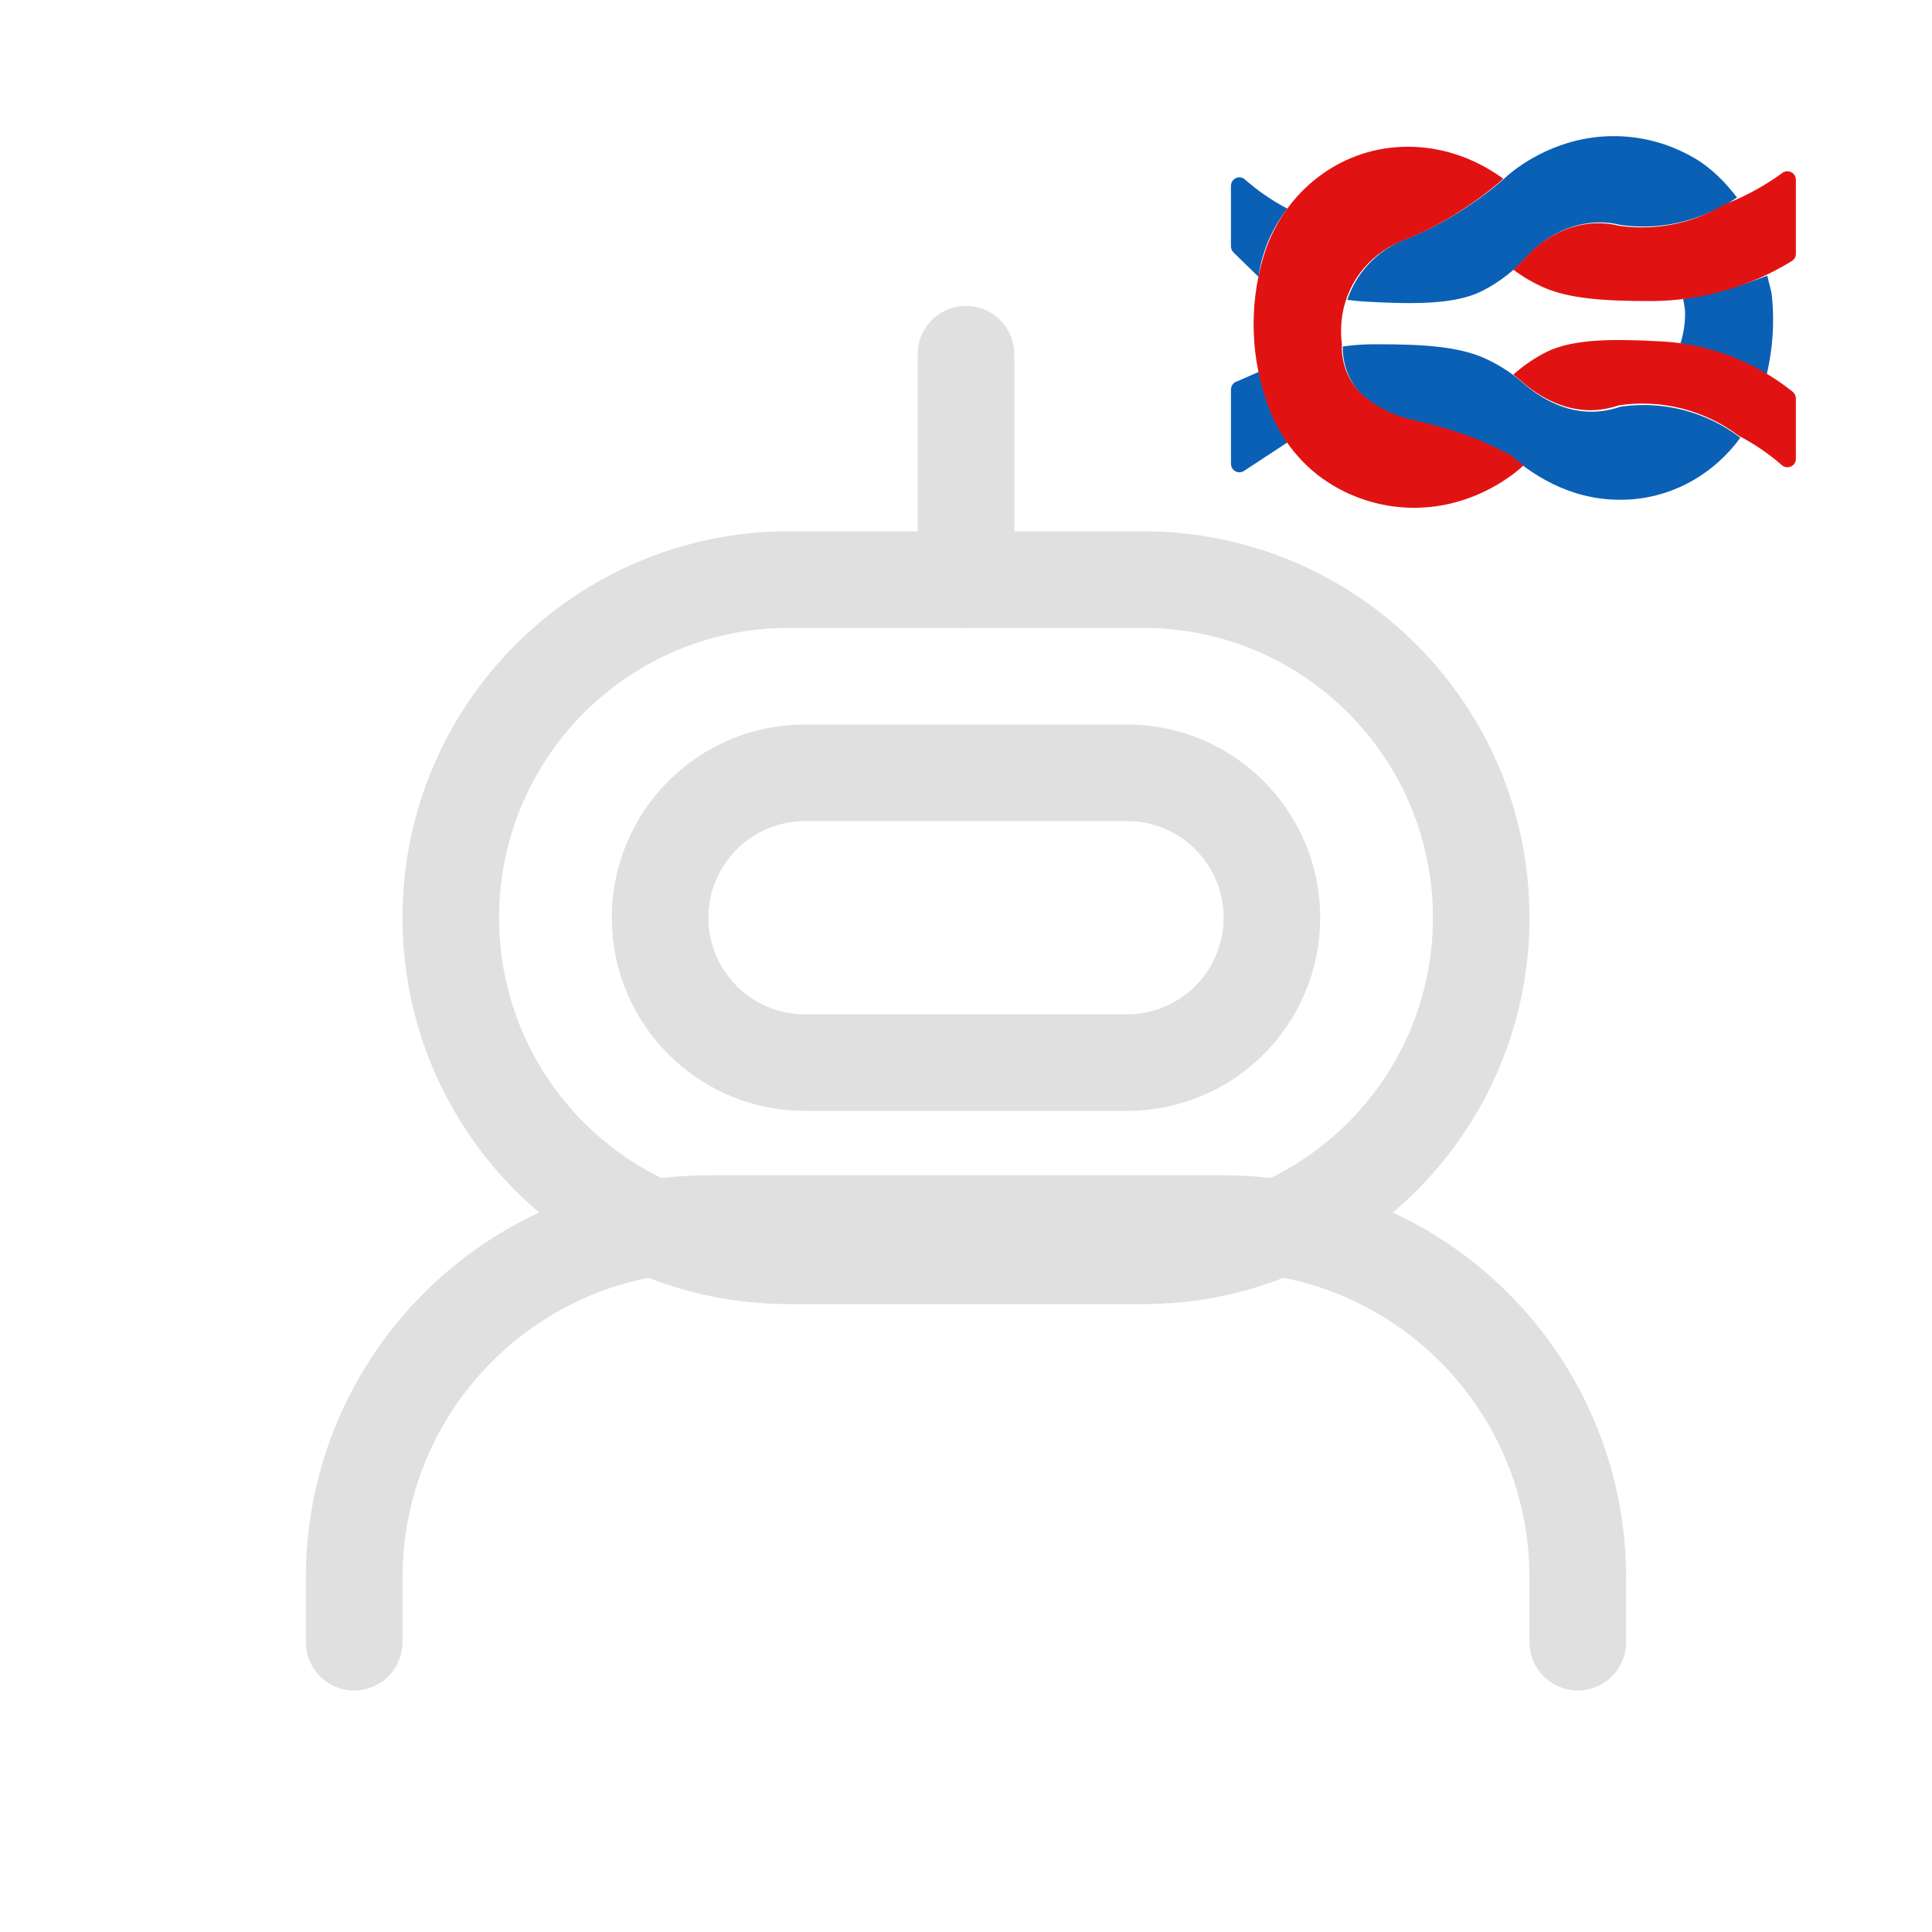
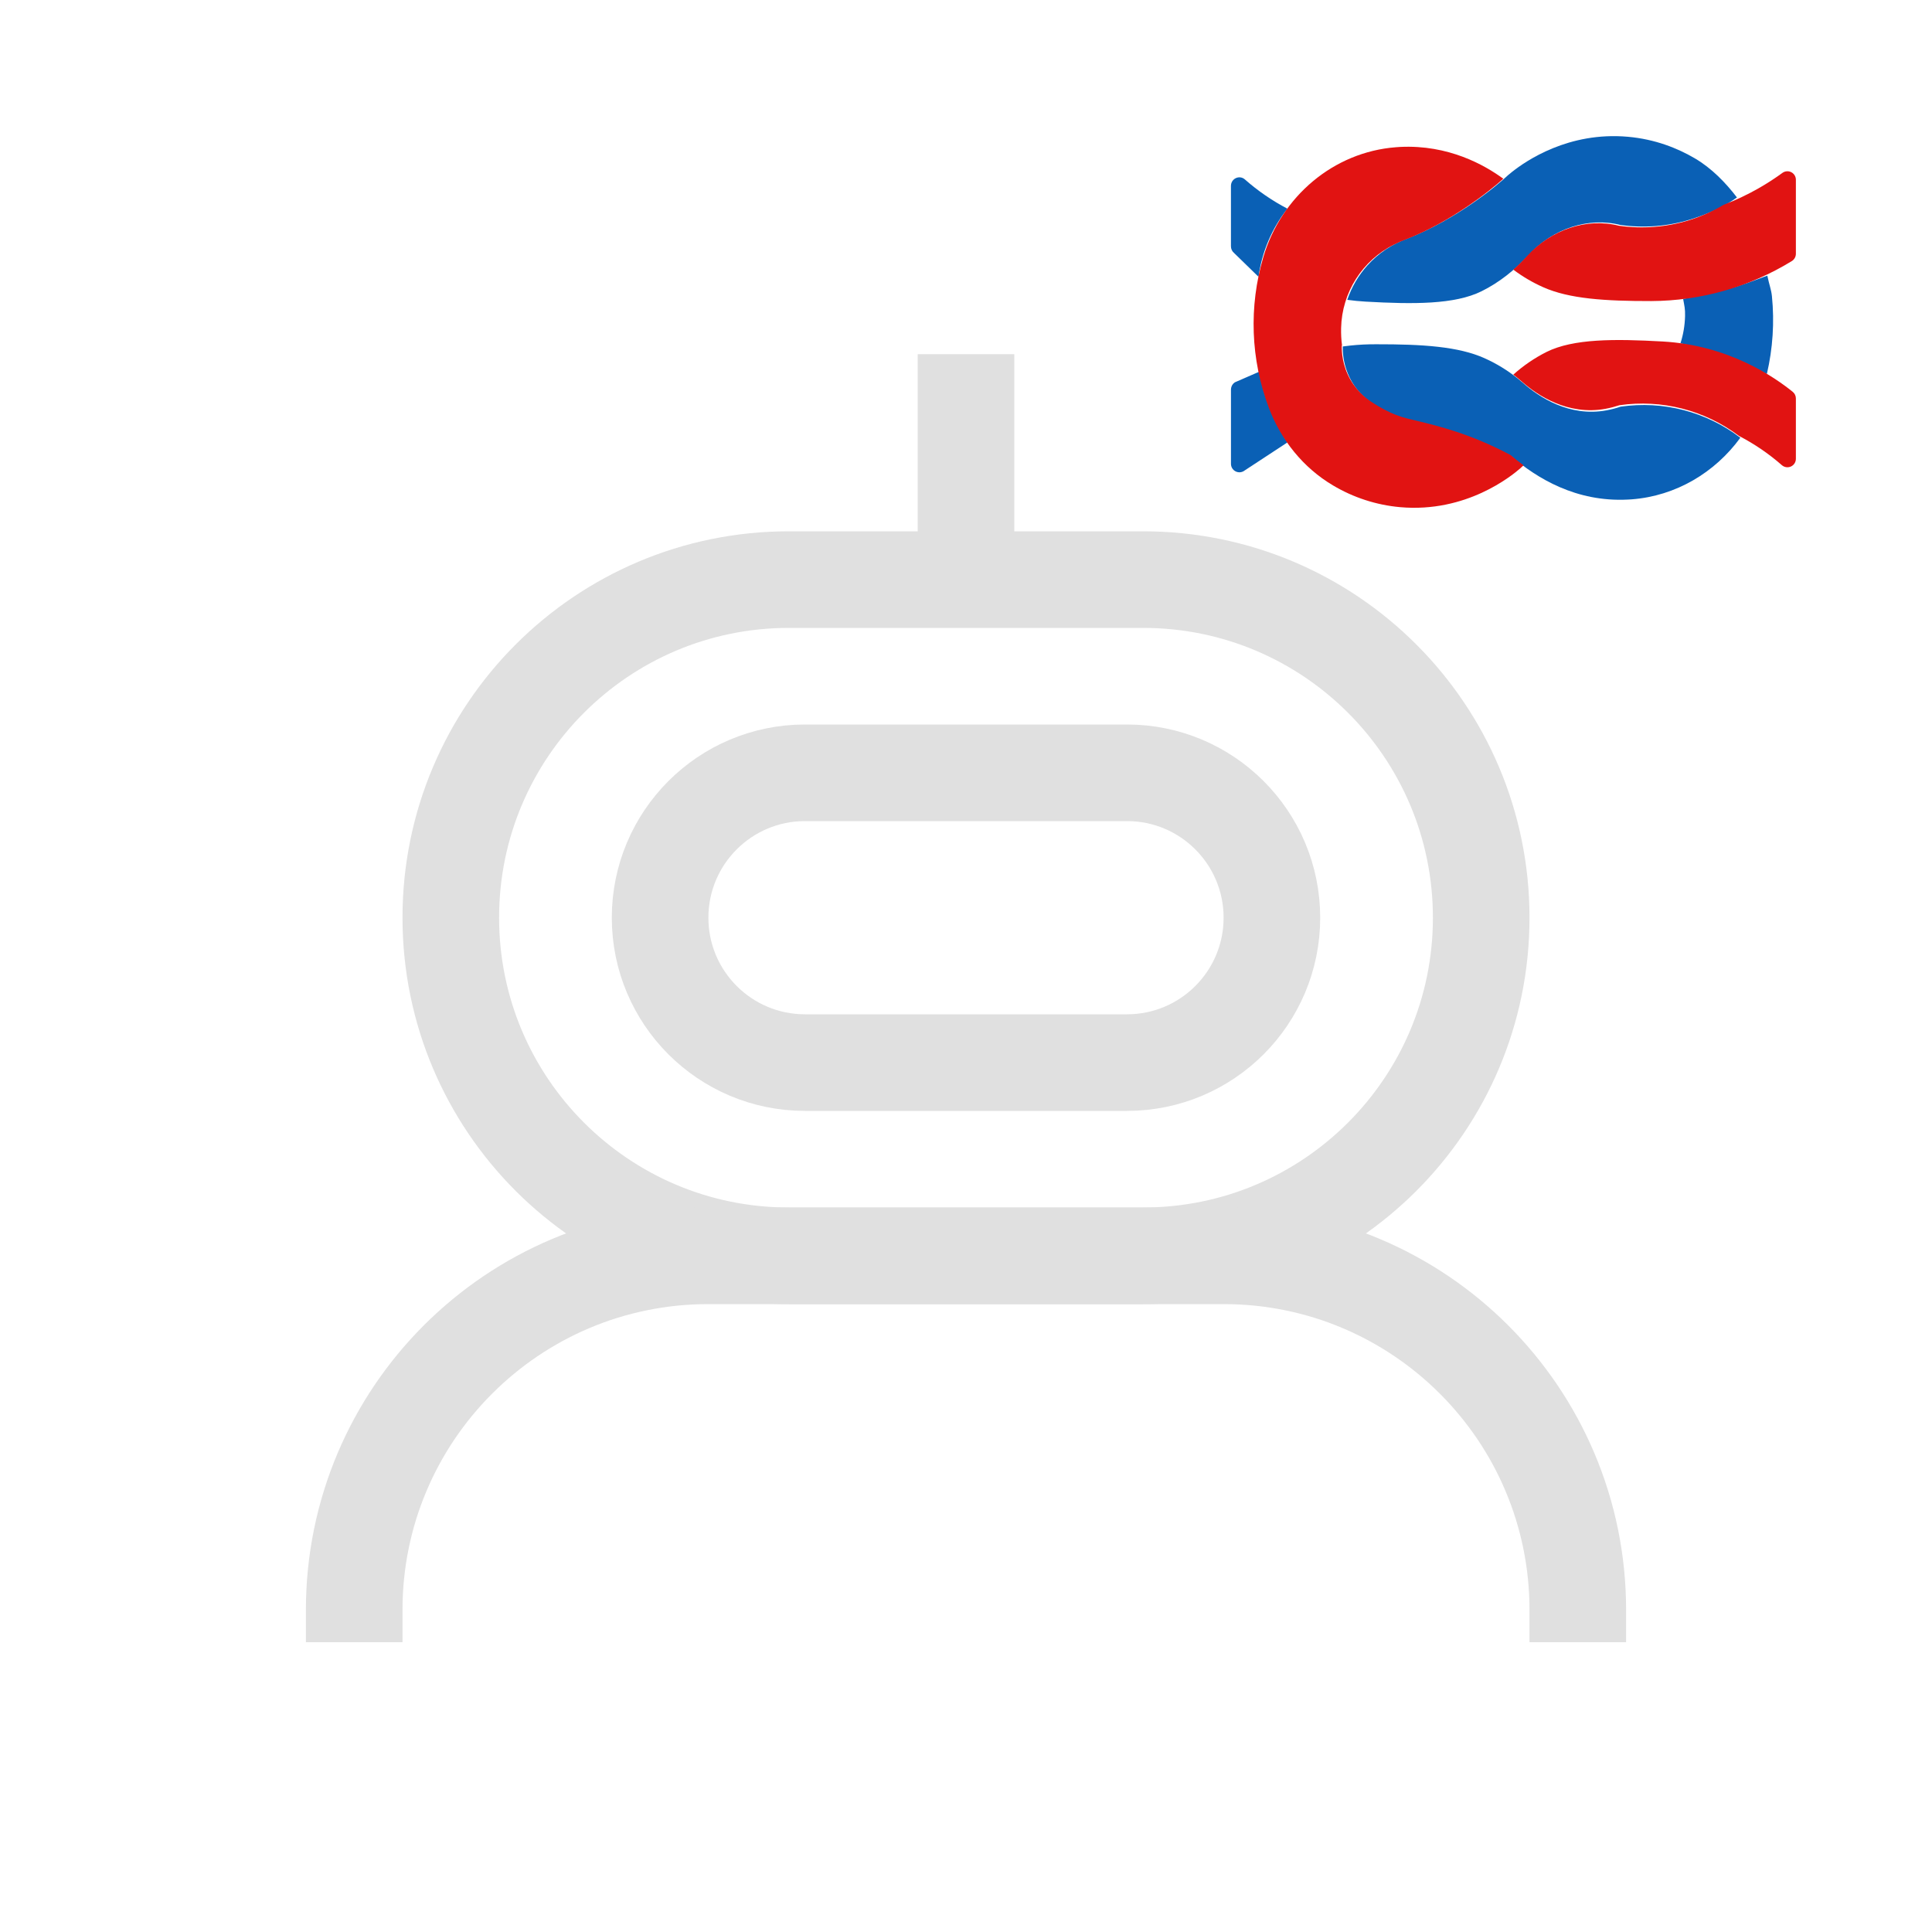
<svg xmlns="http://www.w3.org/2000/svg" viewBox="0 0 60 60">
-   <g transform="translate(6, 8) scale(2)" fill="none" stroke="#e0e0e0" stroke-width="1.5" stroke-linecap="round" stroke-linejoin="round">
+   <g transform="translate(6, 8) scale(2)" fill="none" stroke="#e0e0e0" stroke-width="1.5" stroke-linecap="butt" stroke-linejoin="round">
    <path d="M12 1.5V5" />
    <rect x="4" y="5" width="16" height="10.5" rx="5.25" />
    <rect x="7.25" y="8" width="9.5" height="4.5" rx="2.25" />
-     <path d="M2.5 21.5v-1a5.5 5.5 0 0 1 5.5-5.5h8a5.5 5.5 0 0 1 5.5 5.5v1" />
+     <path d="M2.5 21.5v-.5a5.5 5.5 0 0 1 5.5-5.5h8a5.5 5.5 0 0 1 5.5 5.5v.5" />
  </g>
  <g transform="translate(38, 1) scale(0.75)">
    <path d="M6.327 12.922c1.914-.003 3.399.092 4.479.578.487.218.944.497 1.362.83l.246.206c.62.549 1.889 1.415 3.452 1.12.199-.038.39-.088.573-.15a6.594 6.594 0 014.958 1.287c-1.055 1.445-2.67 2.409-4.493 2.55l-.17.01c-2.138.108-3.752-.879-4.823-1.795-1.894-1.016-3.377-1.272-4.244-1.493a4.86 4.86 0 01-1.329-.584l-.239-.155a2.706 2.706 0 01-.797-.869 2.79 2.79 0 01-.367-1.444l.314-.038a9.624 9.624 0 011.078-.053zm16.188-2.841c.078.38.16.566.19.848a9.84 9.84 0 01-.21 3.224 13.33 13.33 0 00-3.577-1.271c.116-.36.18-.74.19-1.125.008-.305-.027-.419-.08-.714.539-.091 1.21-.24 1.823-.4.647-.17 1.126-.367 1.664-.562zM11.782 5.917l.155-.127c.584-.464 2.346-1.68 4.805-1.46 1.123.1 2.051.47 2.779.898.682.402 1.26.992 1.736 1.615-.43.31-1.065.643-1.916.908a6.69 6.69 0 01-2.914.23c-1.333-.336-2.799.154-3.803 1.251-.558.609-1.204 1.129-1.941 1.494-1.116.553-2.821.542-4.806.43a9.36 9.36 0 01-.756-.074 4.11 4.11 0 01.835-1.427 4.102 4.102 0 011.653-1.11c2.047-.794 3.748-2.224 4.173-2.628zm-9.14 1.39a8.873 8.873 0 01-1.76-1.21c-.226-.2-.578-.037-.578.269v2.498a.36.36 0 00.131.28l1.011.984a5.82 5.82 0 011.196-2.821zM.86 18.157a.35.35 0 01-.555-.29V14.8c0-.093.035-.181.096-.247l.054-.047a.235.235 0 01.018-.011l1.001-.436a7.94 7.94 0 001.17 2.927L.858 18.157z" fill="#0A60B5" fill-rule="nonzero" />
    <path d="M7.308 4.751c2.004-.1 3.502.75 4.274 1.317-.585.523-2.167 1.784-4.037 2.512a4.083 4.083 0 00-.485.212 3.96 3.96 0 00-2.194 3.458c-.006.242.006.483.038.72h-.01c-.006.247.014.827.367 1.434.314.542.736.832.945.958.104.07.27.17.475.276a4.03 4.03 0 00.943.362l.352.086c.892.214 2.245.539 3.903 1.421.168.143.348.286.542.426-.06.054-.109.1-.149.138-.342.293-2.219 1.841-4.964 1.596a6.577 6.577 0 01-2.78-.902c-1.225-.726-2.151-1.873-2.656-3.215a9.805 9.805 0 01-.227-6.239c.743-2.51 2.91-4.351 5.492-4.548l.171-.012zm14.03 11.965a6.637 6.637 0 00-4.947-1.27c-.183.06-.374.11-.572.147-1.563.293-2.83-.566-3.45-1.11a6.397 6.397 0 00-.373-.303 6.293 6.293 0 011.376-.94c1.117-.555 2.823-.544 4.81-.433 2.737.155 4.628 1.475 5.382 2.082.085.067.133.17.133.278v2.491a.35.35 0 01-.582.269 8.905 8.905 0 00-1.777-1.211zm-8.775-7.444c-.18.197-.368.384-.566.56.383.289.797.532 1.236.727 1.08.482 2.563.576 4.476.574a11.21 11.21 0 005.82-1.656.356.356 0 00.168-.304V6.116a.351.351 0 00-.558-.29c-.552.403-1.373.917-2.432 1.32a6.62 6.62 0 01-1.422.637 6.667 6.667 0 01-2.916.231c-1.334-.337-2.8.155-3.806 1.258z" fill="#E11312" />
  </g>
</svg>
